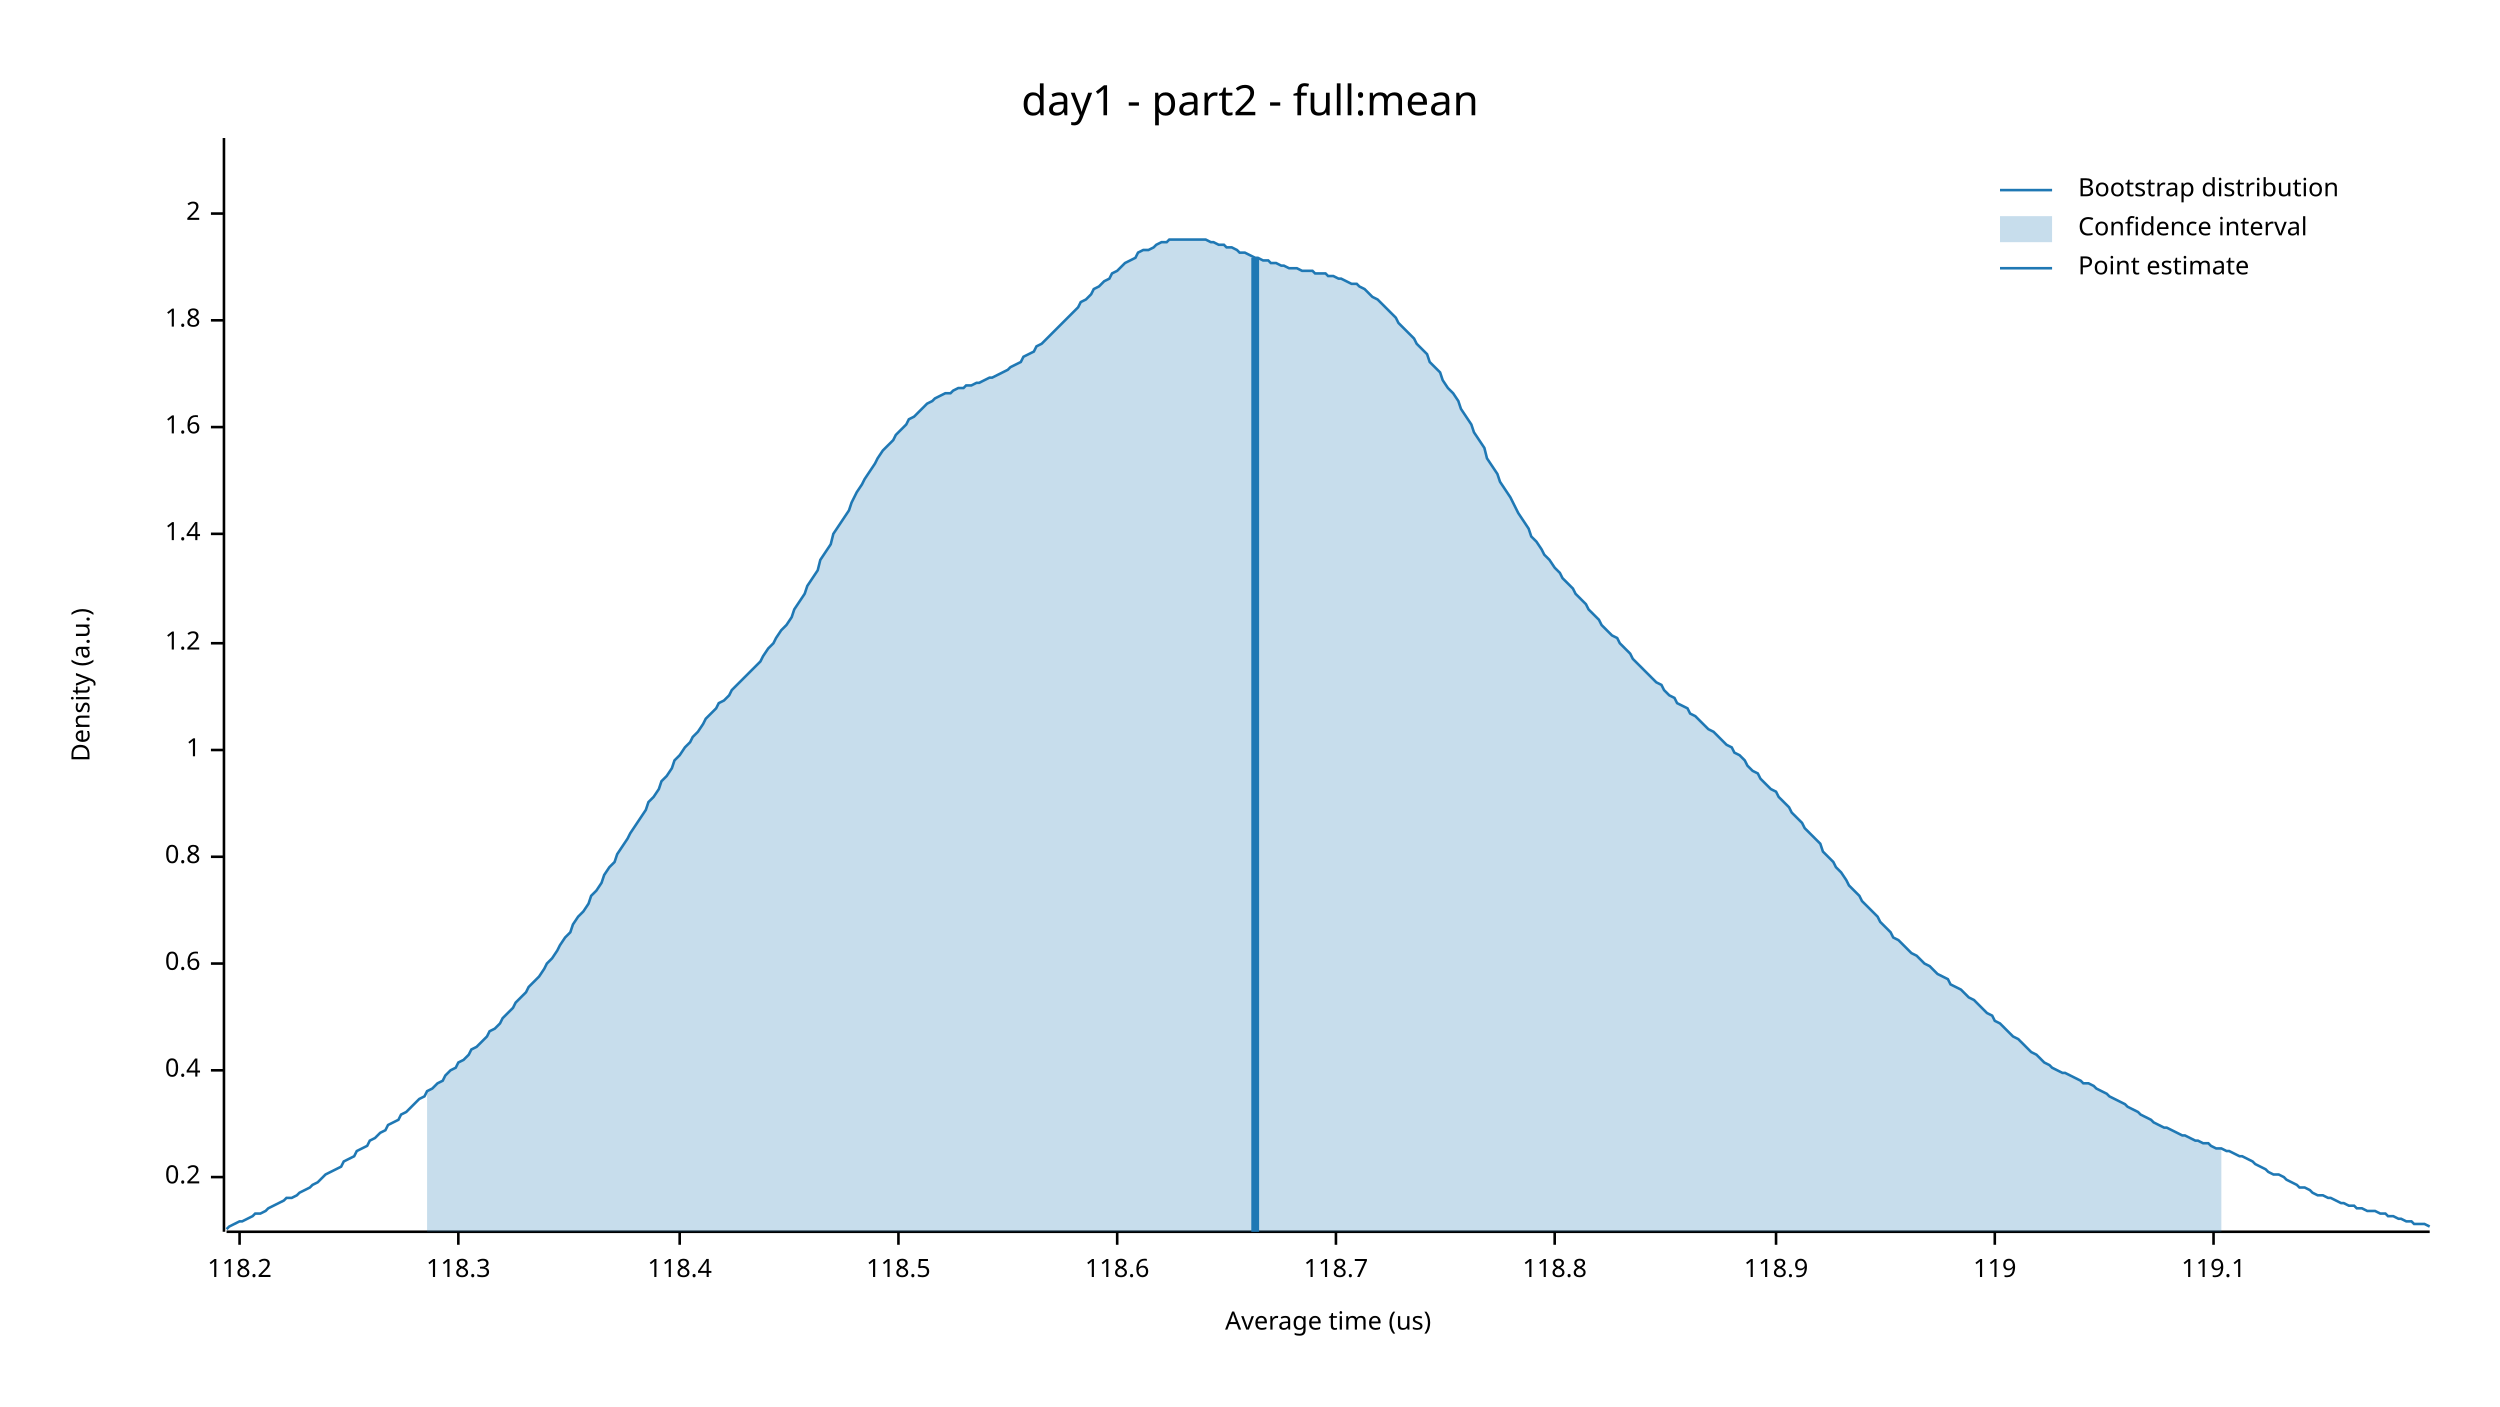
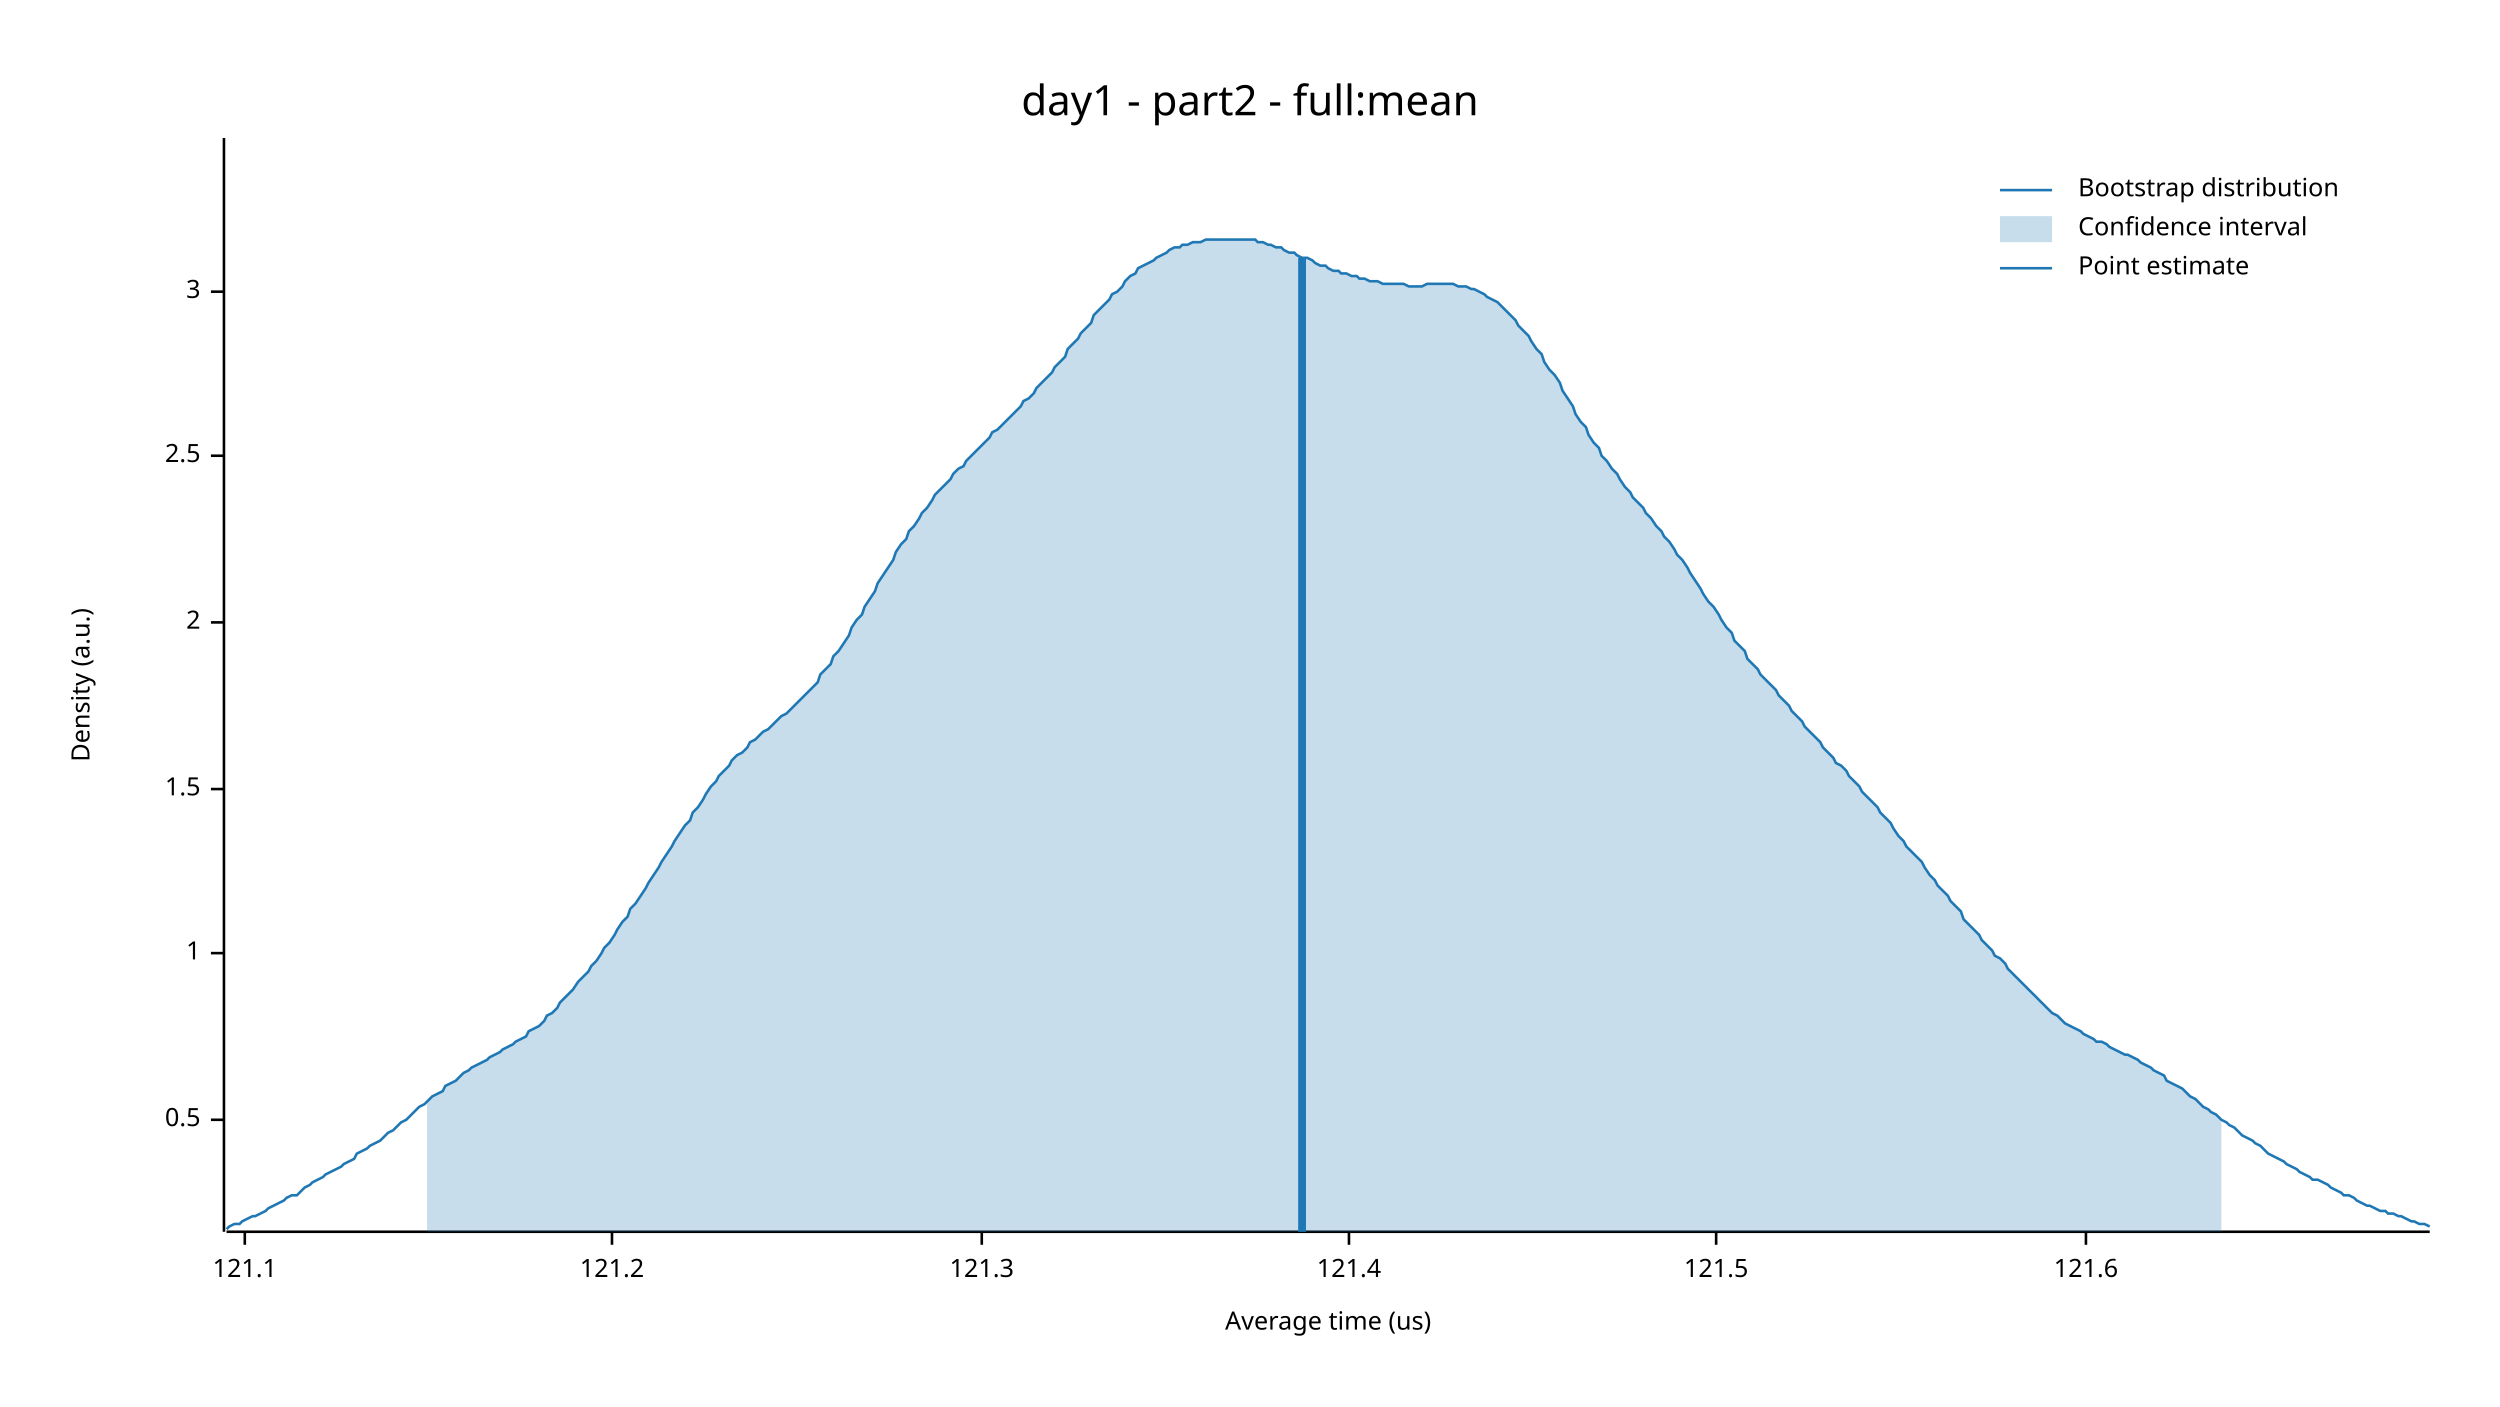
<svg xmlns="http://www.w3.org/2000/svg" width="960" height="540" viewBox="0 0 960 540">
  <text x="480" y="32" dy="0.76em" text-anchor="middle" font-family="sans-serif" font-size="16.129" opacity="1" fill="#000000">
day1 - part2 - full:mean
</text>
  <text x="27" y="263" dy="0.76em" text-anchor="middle" font-family="sans-serif" font-size="9.677" opacity="1" fill="#000000" transform="rotate(270, 27, 263)">
Density (a.u.)
</text>
  <text x="510" y="513" dy="-0.5ex" text-anchor="middle" font-family="sans-serif" font-size="9.677" opacity="1" fill="#000000">
Average time (us)
</text>
  <polyline fill="none" opacity="1" stroke="#000000" stroke-width="1" points="86,53 86,473 " />
-   <text x="77" y="452" dy="0.5ex" text-anchor="end" font-family="sans-serif" font-size="9.677" opacity="1" fill="#000000">
- 0.2
+   <text x="77" y="430" dy="0.5ex" text-anchor="end" font-family="sans-serif" font-size="9.677" opacity="1" fill="#000000">
+ 0.5
</text>
-   <polyline fill="none" opacity="1" stroke="#000000" stroke-width="1" points="81,452 86,452 " />
-   <text x="77" y="411" dy="0.5ex" text-anchor="end" font-family="sans-serif" font-size="9.677" opacity="1" fill="#000000">
- 0.4
- </text>
-   <polyline fill="none" opacity="1" stroke="#000000" stroke-width="1" points="81,411 86,411 " />
-   <text x="77" y="370" dy="0.5ex" text-anchor="end" font-family="sans-serif" font-size="9.677" opacity="1" fill="#000000">
- 0.6
- </text>
-   <polyline fill="none" opacity="1" stroke="#000000" stroke-width="1" points="81,370 86,370 " />
-   <text x="77" y="329" dy="0.5ex" text-anchor="end" font-family="sans-serif" font-size="9.677" opacity="1" fill="#000000">
- 0.8
- </text>
-   <polyline fill="none" opacity="1" stroke="#000000" stroke-width="1" points="81,329 86,329 " />
-   <text x="77" y="288" dy="0.5ex" text-anchor="end" font-family="sans-serif" font-size="9.677" opacity="1" fill="#000000">
+   <polyline fill="none" opacity="1" stroke="#000000" stroke-width="1" points="81,430 86,430 " />
+   <text x="77" y="366" dy="0.5ex" text-anchor="end" font-family="sans-serif" font-size="9.677" opacity="1" fill="#000000">
1
</text>
-   <polyline fill="none" opacity="1" stroke="#000000" stroke-width="1" points="81,288 86,288 " />
-   <text x="77" y="247" dy="0.5ex" text-anchor="end" font-family="sans-serif" font-size="9.677" opacity="1" fill="#000000">
- 1.2
+   <polyline fill="none" opacity="1" stroke="#000000" stroke-width="1" points="81,366 86,366 " />
+   <text x="77" y="303" dy="0.5ex" text-anchor="end" font-family="sans-serif" font-size="9.677" opacity="1" fill="#000000">
+ 1.5
</text>
-   <polyline fill="none" opacity="1" stroke="#000000" stroke-width="1" points="81,247 86,247 " />
-   <text x="77" y="205" dy="0.5ex" text-anchor="end" font-family="sans-serif" font-size="9.677" opacity="1" fill="#000000">
- 1.4
- </text>
-   <polyline fill="none" opacity="1" stroke="#000000" stroke-width="1" points="81,205 86,205 " />
-   <text x="77" y="164" dy="0.5ex" text-anchor="end" font-family="sans-serif" font-size="9.677" opacity="1" fill="#000000">
- 1.6
- </text>
-   <polyline fill="none" opacity="1" stroke="#000000" stroke-width="1" points="81,164 86,164 " />
-   <text x="77" y="123" dy="0.5ex" text-anchor="end" font-family="sans-serif" font-size="9.677" opacity="1" fill="#000000">
- 1.8
- </text>
-   <polyline fill="none" opacity="1" stroke="#000000" stroke-width="1" points="81,123 86,123 " />
-   <text x="77" y="82" dy="0.5ex" text-anchor="end" font-family="sans-serif" font-size="9.677" opacity="1" fill="#000000">
+   <polyline fill="none" opacity="1" stroke="#000000" stroke-width="1" points="81,303 86,303 " />
+   <text x="77" y="239" dy="0.5ex" text-anchor="end" font-family="sans-serif" font-size="9.677" opacity="1" fill="#000000">
2
</text>
-   <polyline fill="none" opacity="1" stroke="#000000" stroke-width="1" points="81,82 86,82 " />
+   <polyline fill="none" opacity="1" stroke="#000000" stroke-width="1" points="81,239 86,239 " />
+   <text x="77" y="175" dy="0.5ex" text-anchor="end" font-family="sans-serif" font-size="9.677" opacity="1" fill="#000000">
+ 2.5
+ </text>
+   <polyline fill="none" opacity="1" stroke="#000000" stroke-width="1" points="81,175 86,175 " />
+   <text x="77" y="112" dy="0.5ex" text-anchor="end" font-family="sans-serif" font-size="9.677" opacity="1" fill="#000000">
+ 3
+ </text>
+   <polyline fill="none" opacity="1" stroke="#000000" stroke-width="1" points="81,112 86,112 " />
  <polyline fill="none" opacity="1" stroke="#000000" stroke-width="1" points="87,473 933,473 " />
-   <text x="92" y="483" dy="0.76em" text-anchor="middle" font-family="sans-serif" font-size="9.677" opacity="1" fill="#000000">
- 118.2
+   <text x="94" y="483" dy="0.76em" text-anchor="middle" font-family="sans-serif" font-size="9.677" opacity="1" fill="#000000">
+ 121.1
</text>
-   <polyline fill="none" opacity="1" stroke="#000000" stroke-width="1" points="92,473 92,478 " />
-   <text x="176" y="483" dy="0.76em" text-anchor="middle" font-family="sans-serif" font-size="9.677" opacity="1" fill="#000000">
- 118.3
+   <polyline fill="none" opacity="1" stroke="#000000" stroke-width="1" points="94,473 94,478 " />
+   <text x="235" y="483" dy="0.76em" text-anchor="middle" font-family="sans-serif" font-size="9.677" opacity="1" fill="#000000">
+ 121.2
</text>
-   <polyline fill="none" opacity="1" stroke="#000000" stroke-width="1" points="176,473 176,478 " />
-   <text x="261" y="483" dy="0.76em" text-anchor="middle" font-family="sans-serif" font-size="9.677" opacity="1" fill="#000000">
- 118.4
+   <polyline fill="none" opacity="1" stroke="#000000" stroke-width="1" points="235,473 235,478 " />
+   <text x="377" y="483" dy="0.76em" text-anchor="middle" font-family="sans-serif" font-size="9.677" opacity="1" fill="#000000">
+ 121.3
</text>
-   <polyline fill="none" opacity="1" stroke="#000000" stroke-width="1" points="261,473 261,478 " />
-   <text x="345" y="483" dy="0.76em" text-anchor="middle" font-family="sans-serif" font-size="9.677" opacity="1" fill="#000000">
- 118.5
+   <polyline fill="none" opacity="1" stroke="#000000" stroke-width="1" points="377,473 377,478 " />
+   <text x="518" y="483" dy="0.76em" text-anchor="middle" font-family="sans-serif" font-size="9.677" opacity="1" fill="#000000">
+ 121.4
</text>
-   <polyline fill="none" opacity="1" stroke="#000000" stroke-width="1" points="345,473 345,478 " />
-   <text x="429" y="483" dy="0.76em" text-anchor="middle" font-family="sans-serif" font-size="9.677" opacity="1" fill="#000000">
- 118.6
+   <polyline fill="none" opacity="1" stroke="#000000" stroke-width="1" points="518,473 518,478 " />
+   <text x="659" y="483" dy="0.76em" text-anchor="middle" font-family="sans-serif" font-size="9.677" opacity="1" fill="#000000">
+ 121.5
</text>
-   <polyline fill="none" opacity="1" stroke="#000000" stroke-width="1" points="429,473 429,478 " />
-   <text x="513" y="483" dy="0.76em" text-anchor="middle" font-family="sans-serif" font-size="9.677" opacity="1" fill="#000000">
- 118.7
+   <polyline fill="none" opacity="1" stroke="#000000" stroke-width="1" points="659,473 659,478 " />
+   <text x="801" y="483" dy="0.76em" text-anchor="middle" font-family="sans-serif" font-size="9.677" opacity="1" fill="#000000">
+ 121.6
</text>
-   <polyline fill="none" opacity="1" stroke="#000000" stroke-width="1" points="513,473 513,478 " />
-   <text x="597" y="483" dy="0.76em" text-anchor="middle" font-family="sans-serif" font-size="9.677" opacity="1" fill="#000000">
- 118.8
- </text>
-   <polyline fill="none" opacity="1" stroke="#000000" stroke-width="1" points="597,473 597,478 " />
-   <text x="682" y="483" dy="0.76em" text-anchor="middle" font-family="sans-serif" font-size="9.677" opacity="1" fill="#000000">
- 118.9
- </text>
-   <polyline fill="none" opacity="1" stroke="#000000" stroke-width="1" points="682,473 682,478 " />
-   <text x="766" y="483" dy="0.76em" text-anchor="middle" font-family="sans-serif" font-size="9.677" opacity="1" fill="#000000">
- 119
- </text>
-   <polyline fill="none" opacity="1" stroke="#000000" stroke-width="1" points="766,473 766,478 " />
-   <text x="850" y="483" dy="0.76em" text-anchor="middle" font-family="sans-serif" font-size="9.677" opacity="1" fill="#000000">
- 119.1
- </text>
-   <polyline fill="none" opacity="1" stroke="#000000" stroke-width="1" points="850,473 850,478 " />
-   <polyline fill="none" opacity="1" stroke="#1F78B4" stroke-width="1" points="87,472 88,471 90,470 92,469 93,469 95,468 97,467 98,466 100,466 102,465 103,464 105,463 107,462 109,461 110,460 112,460 114,459 115,458 117,457 119,456 120,455 122,454 124,452 125,451 127,450 129,449 131,448 132,446 134,445 136,444 137,442 139,441 141,440 142,438 144,437 146,435 148,434 149,432 151,431 153,430 154,428 156,427 158,425 159,424 161,422 163,421 164,419 166,418 168,416 170,415 171,413 173,411 175,410 176,408 178,407 180,405 181,403 183,402 185,400 187,398 188,396 190,395 192,393 193,391 195,389 197,387 198,385 200,383 202,381 203,379 205,377 207,375 209,372 210,370 212,368 214,365 215,363 217,360 219,358 220,355 222,352 224,350 226,347 227,344 229,342 231,339 232,336 234,333 236,331 237,328 239,325 241,322 242,320 244,317 246,314 248,311 249,308 251,306 253,303 254,300 256,298 258,295 259,292 261,290 263,287 265,285 266,283 268,281 270,278 271,276 273,274 275,272 276,270 278,269 280,267 281,265 283,263 285,261 287,259 288,258 290,256 292,254 293,252 295,249 297,247 298,245 300,242 302,240 304,237 305,234 307,231 309,228 310,225 312,222 314,219 315,215 317,212 319,209 320,205 322,202 324,199 326,196 327,193 329,189 331,186 332,184 334,181 336,178 337,176 339,173 341,171 343,169 344,167 346,165 348,163 349,161 351,160 353,158 354,157 356,155 358,154 359,153 361,152 363,151 365,151 366,150 368,149 370,149 371,148 373,148 375,147 376,147 378,146 380,145 381,145 383,144 385,143 387,142 388,141 390,140 392,139 393,137 395,136 397,135 398,133 400,132 402,130 404,128 405,127 407,125 409,123 410,122 412,120 414,118 415,116 417,115 419,113 420,111 422,110 424,108 426,107 427,105 429,104 431,102 432,101 434,100 436,99 437,97 439,96 441,96 443,95 444,94 446,93 448,93 449,92 451,92 453,92 454,92 456,92 458,92 459,92 461,92 463,92 465,93 466,93 468,94 470,94 471,95 473,95 475,96 476,97 478,97 480,98 482,99 483,99 485,100 487,100 488,101 490,101 492,102 493,102 495,103 497,103 498,103 500,104 502,104 504,104 505,105 507,105 509,105 510,106 512,106 514,107 515,107 517,108 519,109 521,109 522,110 524,111 526,113 527,114 529,115 531,117 532,118 534,120 536,122 537,124 539,126 541,128 543,130 544,132 546,134 548,136 549,139 551,141 553,143 554,146 556,149 558,151 560,154 561,157 563,160 565,163 566,166 568,169 570,172 571,176 573,179 575,182 576,185 578,188 580,191 582,195 583,197 585,200 587,203 588,206 590,208 592,211 593,213 595,215 597,218 599,220 600,222 602,224 604,226 605,228 607,230 609,232 610,234 612,236 614,238 615,240 617,242 619,244 621,245 622,247 624,249 626,251 627,253 629,255 631,257 632,258 634,260 636,262 638,263 639,265 641,267 643,268 644,270 646,271 648,272 649,274 651,275 653,277 654,278 656,280 658,281 660,283 661,284 663,286 665,287 666,289 668,290 670,292 671,294 673,296 675,297 676,299 678,301 680,303 682,304 683,306 685,308 687,310 688,312 690,314 692,316 693,318 695,320 697,322 699,324 700,327 702,329 704,331 705,333 707,335 709,338 710,340 712,342 714,344 715,346 717,348 719,350 721,352 722,354 724,356 726,358 727,360 729,361 731,363 732,364 734,366 736,367 738,369 739,370 741,371 743,373 744,374 746,375 748,376 749,378 751,379 753,380 754,381 756,383 758,384 760,386 761,387 763,389 765,390 766,392 768,393 770,395 771,396 773,398 775,399 777,401 778,402 780,404 782,405 783,406 785,408 787,409 788,410 790,411 792,412 793,412 795,413 797,414 799,415 800,416 802,416 804,417 805,418 807,419 809,420 810,421 812,422 814,423 816,424 817,425 819,426 821,427 822,428 824,429 826,430 827,431 829,432 831,433 832,433 834,434 836,435 838,436 839,436 841,437 843,438 844,438 846,439 848,439 849,440 851,441 853,441 855,442 856,442 858,443 860,444 861,444 863,445 865,446 866,447 868,448 870,449 871,450 873,451 875,451 877,452 878,453 880,454 882,455 883,456 885,456 887,457 888,458 890,459 892,459 894,460 895,460 897,461 899,462 900,462 902,463 904,463 905,464 907,464 909,465 910,465 912,465 914,466 916,466 917,467 919,467 921,468 922,468 924,469 926,469 927,470 929,470 931,470 933,471 " />
-   <polygon opacity="0.25" fill="#1F78B4" points="164,419 166,418 168,416 170,415 171,413 173,411 175,410 176,408 178,407 180,405 181,403 183,402 185,400 187,398 188,396 190,395 192,393 193,391 195,389 197,387 198,385 200,383 202,381 203,379 205,377 207,375 209,372 210,370 212,368 214,365 215,363 217,360 219,358 220,355 222,352 224,350 226,347 227,344 229,342 231,339 232,336 234,333 236,331 237,328 239,325 241,322 242,320 244,317 246,314 248,311 249,308 251,306 253,303 254,300 256,298 258,295 259,292 261,290 263,287 265,285 266,283 268,281 270,278 271,276 273,274 275,272 276,270 278,269 280,267 281,265 283,263 285,261 287,259 288,258 290,256 292,254 293,252 295,249 297,247 298,245 300,242 302,240 304,237 305,234 307,231 309,228 310,225 312,222 314,219 315,215 317,212 319,209 320,205 322,202 324,199 326,196 327,193 329,189 331,186 332,184 334,181 336,178 337,176 339,173 341,171 343,169 344,167 346,165 348,163 349,161 351,160 353,158 354,157 356,155 358,154 359,153 361,152 363,151 365,151 366,150 368,149 370,149 371,148 373,148 375,147 376,147 378,146 380,145 381,145 383,144 385,143 387,142 388,141 390,140 392,139 393,137 395,136 397,135 398,133 400,132 402,130 404,128 405,127 407,125 409,123 410,122 412,120 414,118 415,116 417,115 419,113 420,111 422,110 424,108 426,107 427,105 429,104 431,102 432,101 434,100 436,99 437,97 439,96 441,96 443,95 444,94 446,93 448,93 449,92 451,92 453,92 454,92 456,92 458,92 459,92 461,92 463,92 465,93 466,93 468,94 470,94 471,95 473,95 475,96 476,97 478,97 480,98 482,99 483,99 485,100 487,100 488,101 490,101 492,102 493,102 495,103 497,103 498,103 500,104 502,104 504,104 505,105 507,105 509,105 510,106 512,106 514,107 515,107 517,108 519,109 521,109 522,110 524,111 526,113 527,114 529,115 531,117 532,118 534,120 536,122 537,124 539,126 541,128 543,130 544,132 546,134 548,136 549,139 551,141 553,143 554,146 556,149 558,151 560,154 561,157 563,160 565,163 566,166 568,169 570,172 571,176 573,179 575,182 576,185 578,188 580,191 582,195 583,197 585,200 587,203 588,206 590,208 592,211 593,213 595,215 597,218 599,220 600,222 602,224 604,226 605,228 607,230 609,232 610,234 612,236 614,238 615,240 617,242 619,244 621,245 622,247 624,249 626,251 627,253 629,255 631,257 632,258 634,260 636,262 638,263 639,265 641,267 643,268 644,270 646,271 648,272 649,274 651,275 653,277 654,278 656,280 658,281 660,283 661,284 663,286 665,287 666,289 668,290 670,292 671,294 673,296 675,297 676,299 678,301 680,303 682,304 683,306 685,308 687,310 688,312 690,314 692,316 693,318 695,320 697,322 699,324 700,327 702,329 704,331 705,333 707,335 709,338 710,340 712,342 714,344 715,346 717,348 719,350 721,352 722,354 724,356 726,358 727,360 729,361 731,363 732,364 734,366 736,367 738,369 739,370 741,371 743,373 744,374 746,375 748,376 749,378 751,379 753,380 754,381 756,383 758,384 760,386 761,387 763,389 765,390 766,392 768,393 770,395 771,396 773,398 775,399 777,401 778,402 780,404 782,405 783,406 785,408 787,409 788,410 790,411 792,412 793,412 795,413 797,414 799,415 800,416 802,416 804,417 805,418 807,419 809,420 810,421 812,422 814,423 816,424 817,425 819,426 821,427 822,428 824,429 826,430 827,431 829,432 831,433 832,433 834,434 836,435 838,436 839,436 841,437 843,438 844,438 846,439 848,439 849,440 851,441 853,441 853,473 164,473 " />
-   <polyline fill="none" opacity="1" stroke="#1F78B4" stroke-width="3" points="482,473 482,99 " />
+   <polyline fill="none" opacity="1" stroke="#000000" stroke-width="1" points="801,473 801,478 " />
+   <polyline fill="none" opacity="1" stroke="#1F78B4" stroke-width="1" points="87,472 88,471 90,470 92,470 93,469 95,468 97,467 98,467 100,466 102,465 103,464 105,463 107,462 109,461 110,460 112,459 114,459 115,458 117,456 119,455 120,454 122,453 124,452 125,451 127,450 129,449 131,448 132,447 134,446 136,445 137,443 139,442 141,441 142,440 144,439 146,438 148,436 149,435 151,434 153,432 154,431 156,430 158,428 159,427 161,425 163,424 164,423 166,421 168,420 170,419 171,417 173,416 175,415 176,414 178,412 180,411 181,410 183,409 185,408 187,407 188,406 190,405 192,404 193,403 195,402 197,401 198,400 200,399 202,398 203,396 205,395 207,394 209,392 210,390 212,389 214,387 215,385 217,383 219,381 220,380 222,377 224,375 226,373 227,371 229,369 231,366 232,364 234,362 236,359 237,357 239,354 241,352 242,349 244,347 246,344 248,341 249,339 251,336 253,333 254,331 256,328 258,325 259,323 261,320 263,317 265,315 266,312 268,310 270,307 271,305 273,302 275,300 276,298 278,296 280,294 281,292 283,290 285,289 287,287 288,285 290,284 292,282 293,281 295,280 297,278 298,277 300,275 302,274 304,272 305,271 307,269 309,267 310,266 312,264 314,262 315,259 317,257 319,255 320,252 322,250 324,247 326,244 327,241 329,238 331,236 332,233 334,230 336,227 337,224 339,221 341,218 343,215 344,212 346,209 348,207 349,204 351,202 353,199 354,197 356,195 358,192 359,190 361,188 363,186 365,184 366,182 368,180 370,179 371,177 373,175 375,173 376,172 378,170 380,168 381,166 383,165 385,163 387,161 388,160 390,158 392,156 393,154 395,153 397,151 398,149 400,147 402,145 404,143 405,141 407,139 409,137 410,134 412,132 414,130 415,128 417,126 419,124 420,121 422,119 424,117 426,115 427,113 429,112 431,110 432,108 434,106 436,105 437,103 439,102 441,101 443,100 444,99 446,98 448,97 449,96 451,95 453,95 454,94 456,94 458,93 459,93 461,93 463,92 465,92 466,92 468,92 470,92 471,92 473,92 475,92 476,92 478,92 480,92 482,92 483,93 485,93 487,94 488,94 490,95 492,95 493,96 495,97 497,97 498,98 500,99 502,99 504,100 505,101 507,102 509,102 510,103 512,104 514,104 515,105 517,105 519,106 521,106 522,107 524,107 526,108 527,108 529,108 531,109 532,109 534,109 536,109 537,109 539,109 541,110 543,110 544,110 546,110 548,109 549,109 551,109 553,109 554,109 556,109 558,109 560,110 561,110 563,110 565,111 566,111 568,112 570,113 571,114 573,115 575,116 576,117 578,119 580,121 582,123 583,125 585,127 587,129 588,131 590,134 592,136 593,139 595,142 597,144 599,147 600,150 602,153 604,156 605,159 607,162 609,164 610,167 612,170 614,172 615,175 617,177 619,180 621,182 622,184 624,187 626,189 627,191 629,193 631,195 632,197 634,199 636,202 638,204 639,206 641,208 643,211 644,213 646,215 648,218 649,220 651,223 653,226 654,228 656,231 658,233 660,236 661,238 663,241 665,243 666,246 668,248 670,250 671,253 673,255 675,257 676,259 678,261 680,263 682,265 683,267 685,269 687,271 688,273 690,275 692,277 693,279 695,281 697,283 699,285 700,287 702,289 704,291 705,293 707,294 709,296 710,298 712,300 714,302 715,304 717,306 719,308 721,310 722,312 724,314 726,316 727,318 729,321 731,323 732,325 734,327 736,329 738,331 739,333 741,336 743,338 744,340 746,342 748,344 749,346 751,348 753,350 754,353 756,355 758,357 760,359 761,361 763,363 765,365 766,367 768,368 770,370 771,372 773,374 775,376 777,378 778,379 780,381 782,383 783,384 785,386 787,388 788,389 790,390 792,392 793,393 795,394 797,395 799,396 800,397 802,398 804,399 805,400 807,400 809,401 810,402 812,403 814,404 816,405 817,405 819,406 821,407 822,408 824,409 826,410 827,411 829,412 831,413 832,415 834,416 836,417 838,418 839,419 841,421 843,422 844,423 846,425 848,426 849,427 851,428 853,430 855,431 856,432 858,433 860,435 861,436 863,437 865,438 866,439 868,440 870,442 871,443 873,444 875,445 877,446 878,447 880,448 882,449 883,450 885,451 887,452 888,453 890,453 892,454 894,455 895,456 897,457 899,458 900,459 902,459 904,460 905,461 907,462 909,463 910,463 912,464 914,465 916,465 917,466 919,466 921,467 922,467 924,468 926,469 927,469 929,470 931,470 933,471 " />
+   <polygon opacity="0.25" fill="#1F78B4" points="164,423 166,421 168,420 170,419 171,417 173,416 175,415 176,414 178,412 180,411 181,410 183,409 185,408 187,407 188,406 190,405 192,404 193,403 195,402 197,401 198,400 200,399 202,398 203,396 205,395 207,394 209,392 210,390 212,389 214,387 215,385 217,383 219,381 220,380 222,377 224,375 226,373 227,371 229,369 231,366 232,364 234,362 236,359 237,357 239,354 241,352 242,349 244,347 246,344 248,341 249,339 251,336 253,333 254,331 256,328 258,325 259,323 261,320 263,317 265,315 266,312 268,310 270,307 271,305 273,302 275,300 276,298 278,296 280,294 281,292 283,290 285,289 287,287 288,285 290,284 292,282 293,281 295,280 297,278 298,277 300,275 302,274 304,272 305,271 307,269 309,267 310,266 312,264 314,262 315,259 317,257 319,255 320,252 322,250 324,247 326,244 327,241 329,238 331,236 332,233 334,230 336,227 337,224 339,221 341,218 343,215 344,212 346,209 348,207 349,204 351,202 353,199 354,197 356,195 358,192 359,190 361,188 363,186 365,184 366,182 368,180 370,179 371,177 373,175 375,173 376,172 378,170 380,168 381,166 383,165 385,163 387,161 388,160 390,158 392,156 393,154 395,153 397,151 398,149 400,147 402,145 404,143 405,141 407,139 409,137 410,134 412,132 414,130 415,128 417,126 419,124 420,121 422,119 424,117 426,115 427,113 429,112 431,110 432,108 434,106 436,105 437,103 439,102 441,101 443,100 444,99 446,98 448,97 449,96 451,95 453,95 454,94 456,94 458,93 459,93 461,93 463,92 465,92 466,92 468,92 470,92 471,92 473,92 475,92 476,92 478,92 480,92 482,92 483,93 485,93 487,94 488,94 490,95 492,95 493,96 495,97 497,97 498,98 500,99 502,99 504,100 505,101 507,102 509,102 510,103 512,104 514,104 515,105 517,105 519,106 521,106 522,107 524,107 526,108 527,108 529,108 531,109 532,109 534,109 536,109 537,109 539,109 541,110 543,110 544,110 546,110 548,109 549,109 551,109 553,109 554,109 556,109 558,109 560,110 561,110 563,110 565,111 566,111 568,112 570,113 571,114 573,115 575,116 576,117 578,119 580,121 582,123 583,125 585,127 587,129 588,131 590,134 592,136 593,139 595,142 597,144 599,147 600,150 602,153 604,156 605,159 607,162 609,164 610,167 612,170 614,172 615,175 617,177 619,180 621,182 622,184 624,187 626,189 627,191 629,193 631,195 632,197 634,199 636,202 638,204 639,206 641,208 643,211 644,213 646,215 648,218 649,220 651,223 653,226 654,228 656,231 658,233 660,236 661,238 663,241 665,243 666,246 668,248 670,250 671,253 673,255 675,257 676,259 678,261 680,263 682,265 683,267 685,269 687,271 688,273 690,275 692,277 693,279 695,281 697,283 699,285 700,287 702,289 704,291 705,293 707,294 709,296 710,298 712,300 714,302 715,304 717,306 719,308 721,310 722,312 724,314 726,316 727,318 729,321 731,323 732,325 734,327 736,329 738,331 739,333 741,336 743,338 744,340 746,342 748,344 749,346 751,348 753,350 754,353 756,355 758,357 760,359 761,361 763,363 765,365 766,367 768,368 770,370 771,372 773,374 775,376 777,378 778,379 780,381 782,383 783,384 785,386 787,388 788,389 790,390 792,392 793,393 795,394 797,395 799,396 800,397 802,398 804,399 805,400 807,400 809,401 810,402 812,403 814,404 816,405 817,405 819,406 821,407 822,408 824,409 826,410 827,411 829,412 831,413 832,415 834,416 836,417 838,418 839,419 841,421 843,422 844,423 846,425 848,426 849,427 851,428 853,430 853,473 164,473 " />
+   <polyline fill="none" opacity="1" stroke="#1F78B4" stroke-width="3" points="500,473 500,99 " />
  <text x="798" y="68" dy="0.76em" text-anchor="start" font-family="sans-serif" font-size="9.677" opacity="1" fill="#000000">
Bootstrap distribution
</text>
  <text x="798" y="83" dy="0.76em" text-anchor="start" font-family="sans-serif" font-size="9.677" opacity="1" fill="#000000">
Confidence interval
</text>
  <text x="798" y="98" dy="0.76em" text-anchor="start" font-family="sans-serif" font-size="9.677" opacity="1" fill="#000000">
Point estimate
</text>
  <polyline fill="none" opacity="1" stroke="#1F78B4" stroke-width="1" points="768,73 788,73 " />
  <rect x="768" y="83" width="20" height="10" opacity="0.25" fill="#1F78B4" stroke="none" />
  <polyline fill="none" opacity="1" stroke="#1F78B4" stroke-width="1" points="768,103 788,103 " />
</svg>
